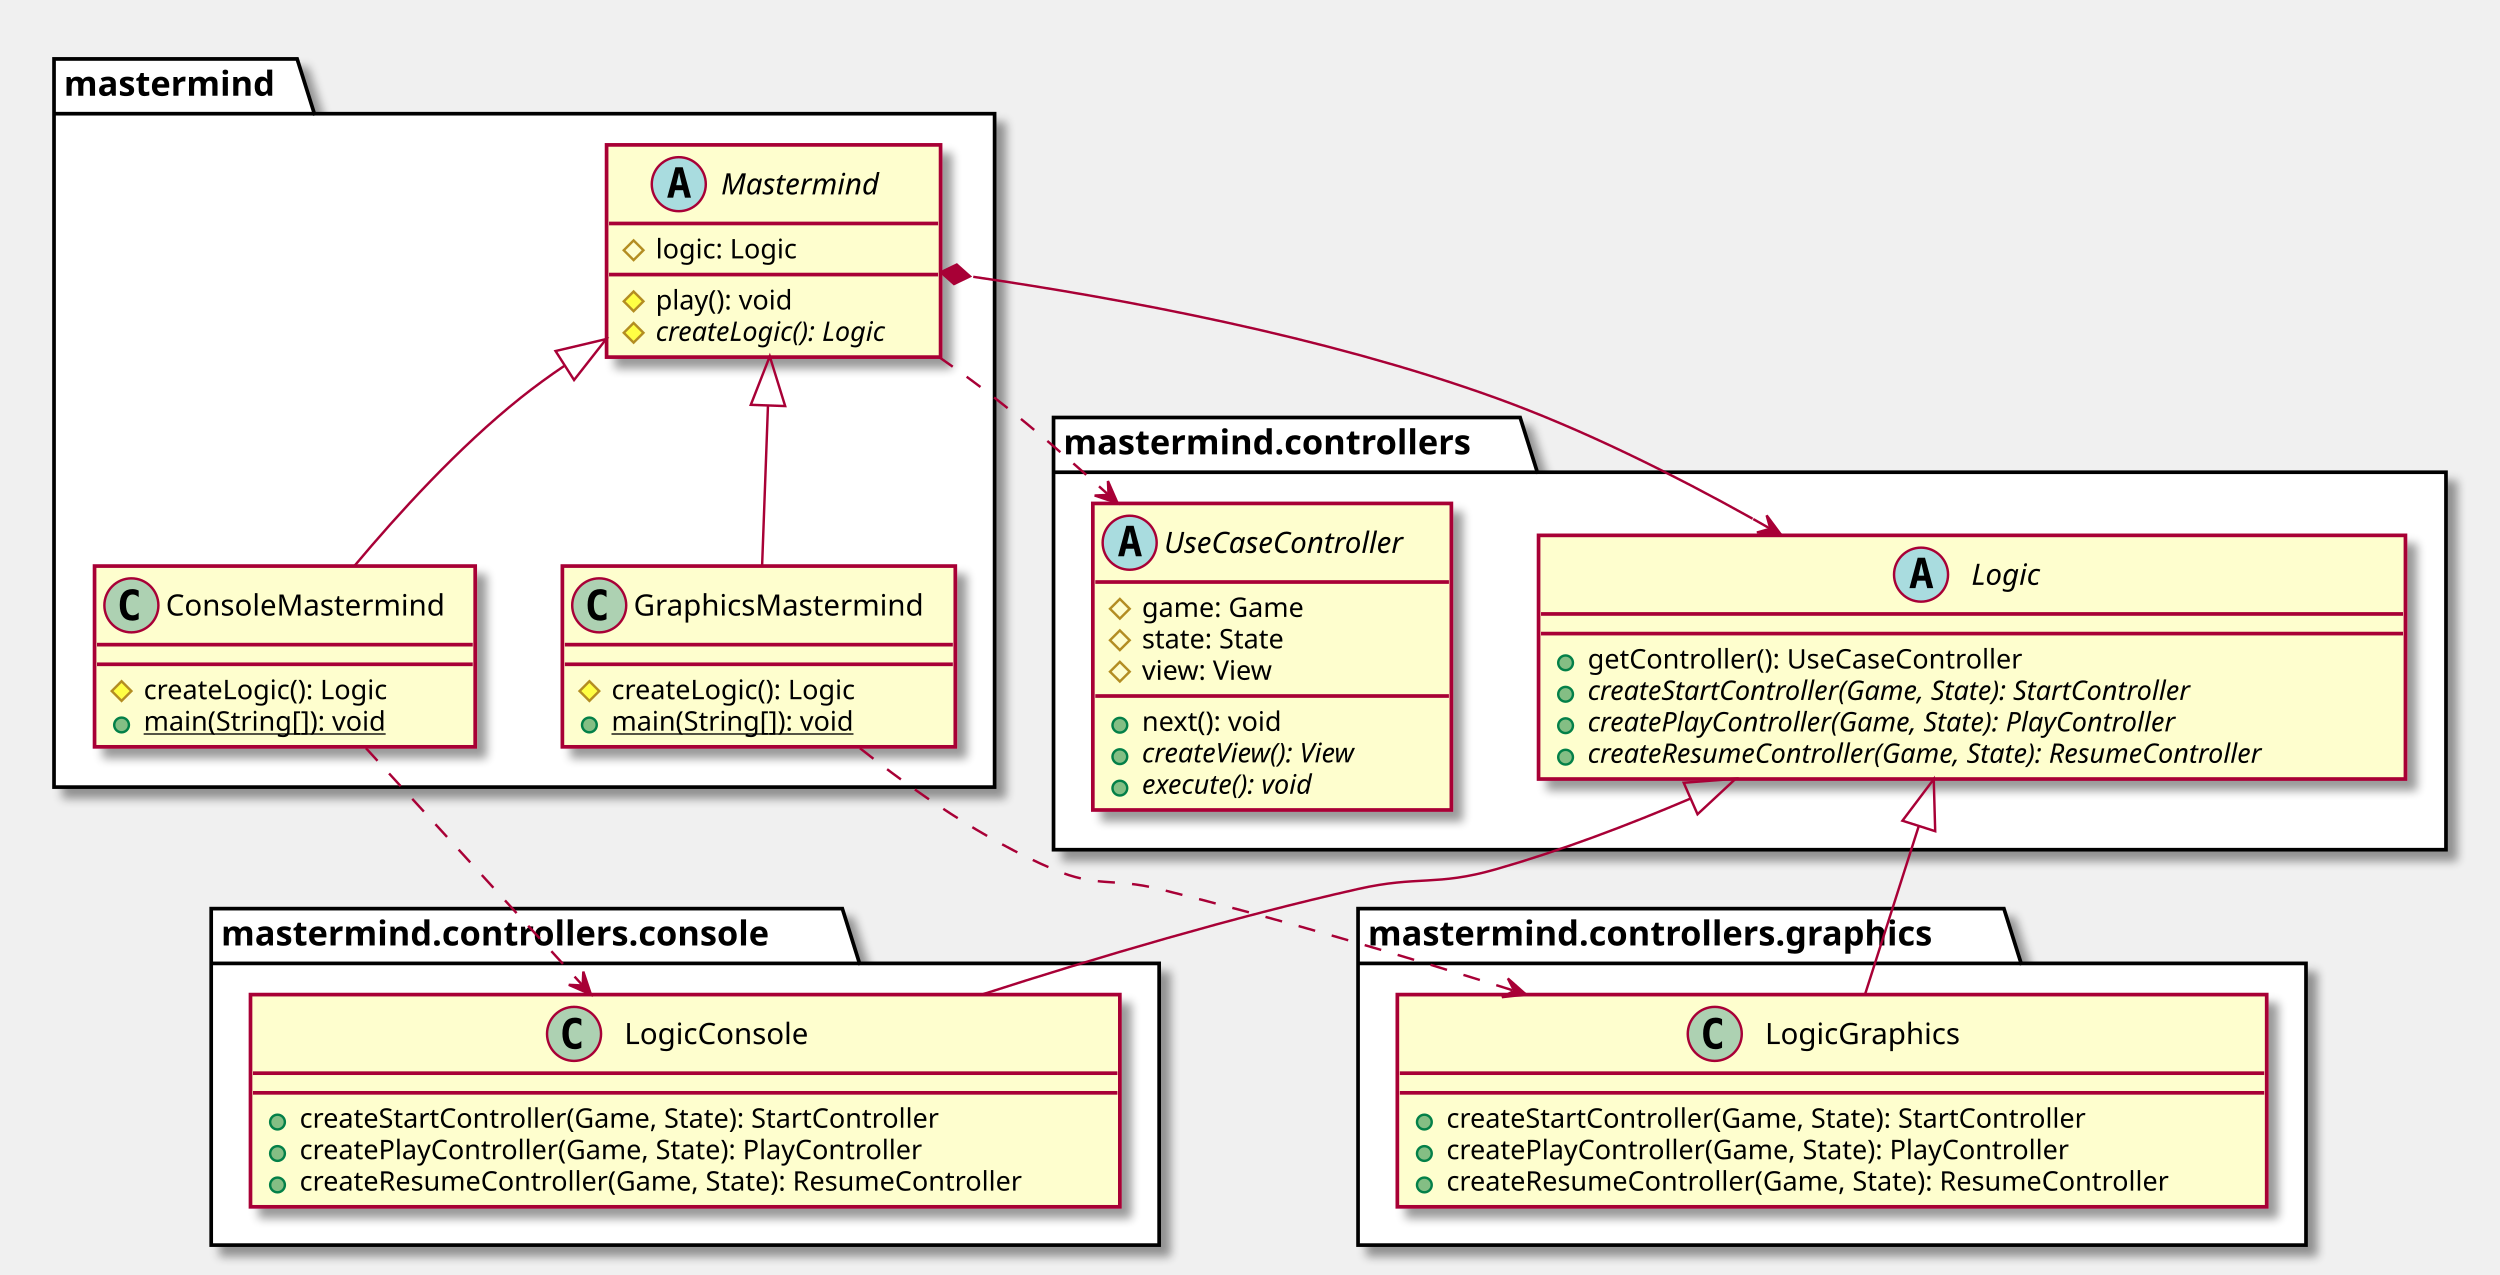
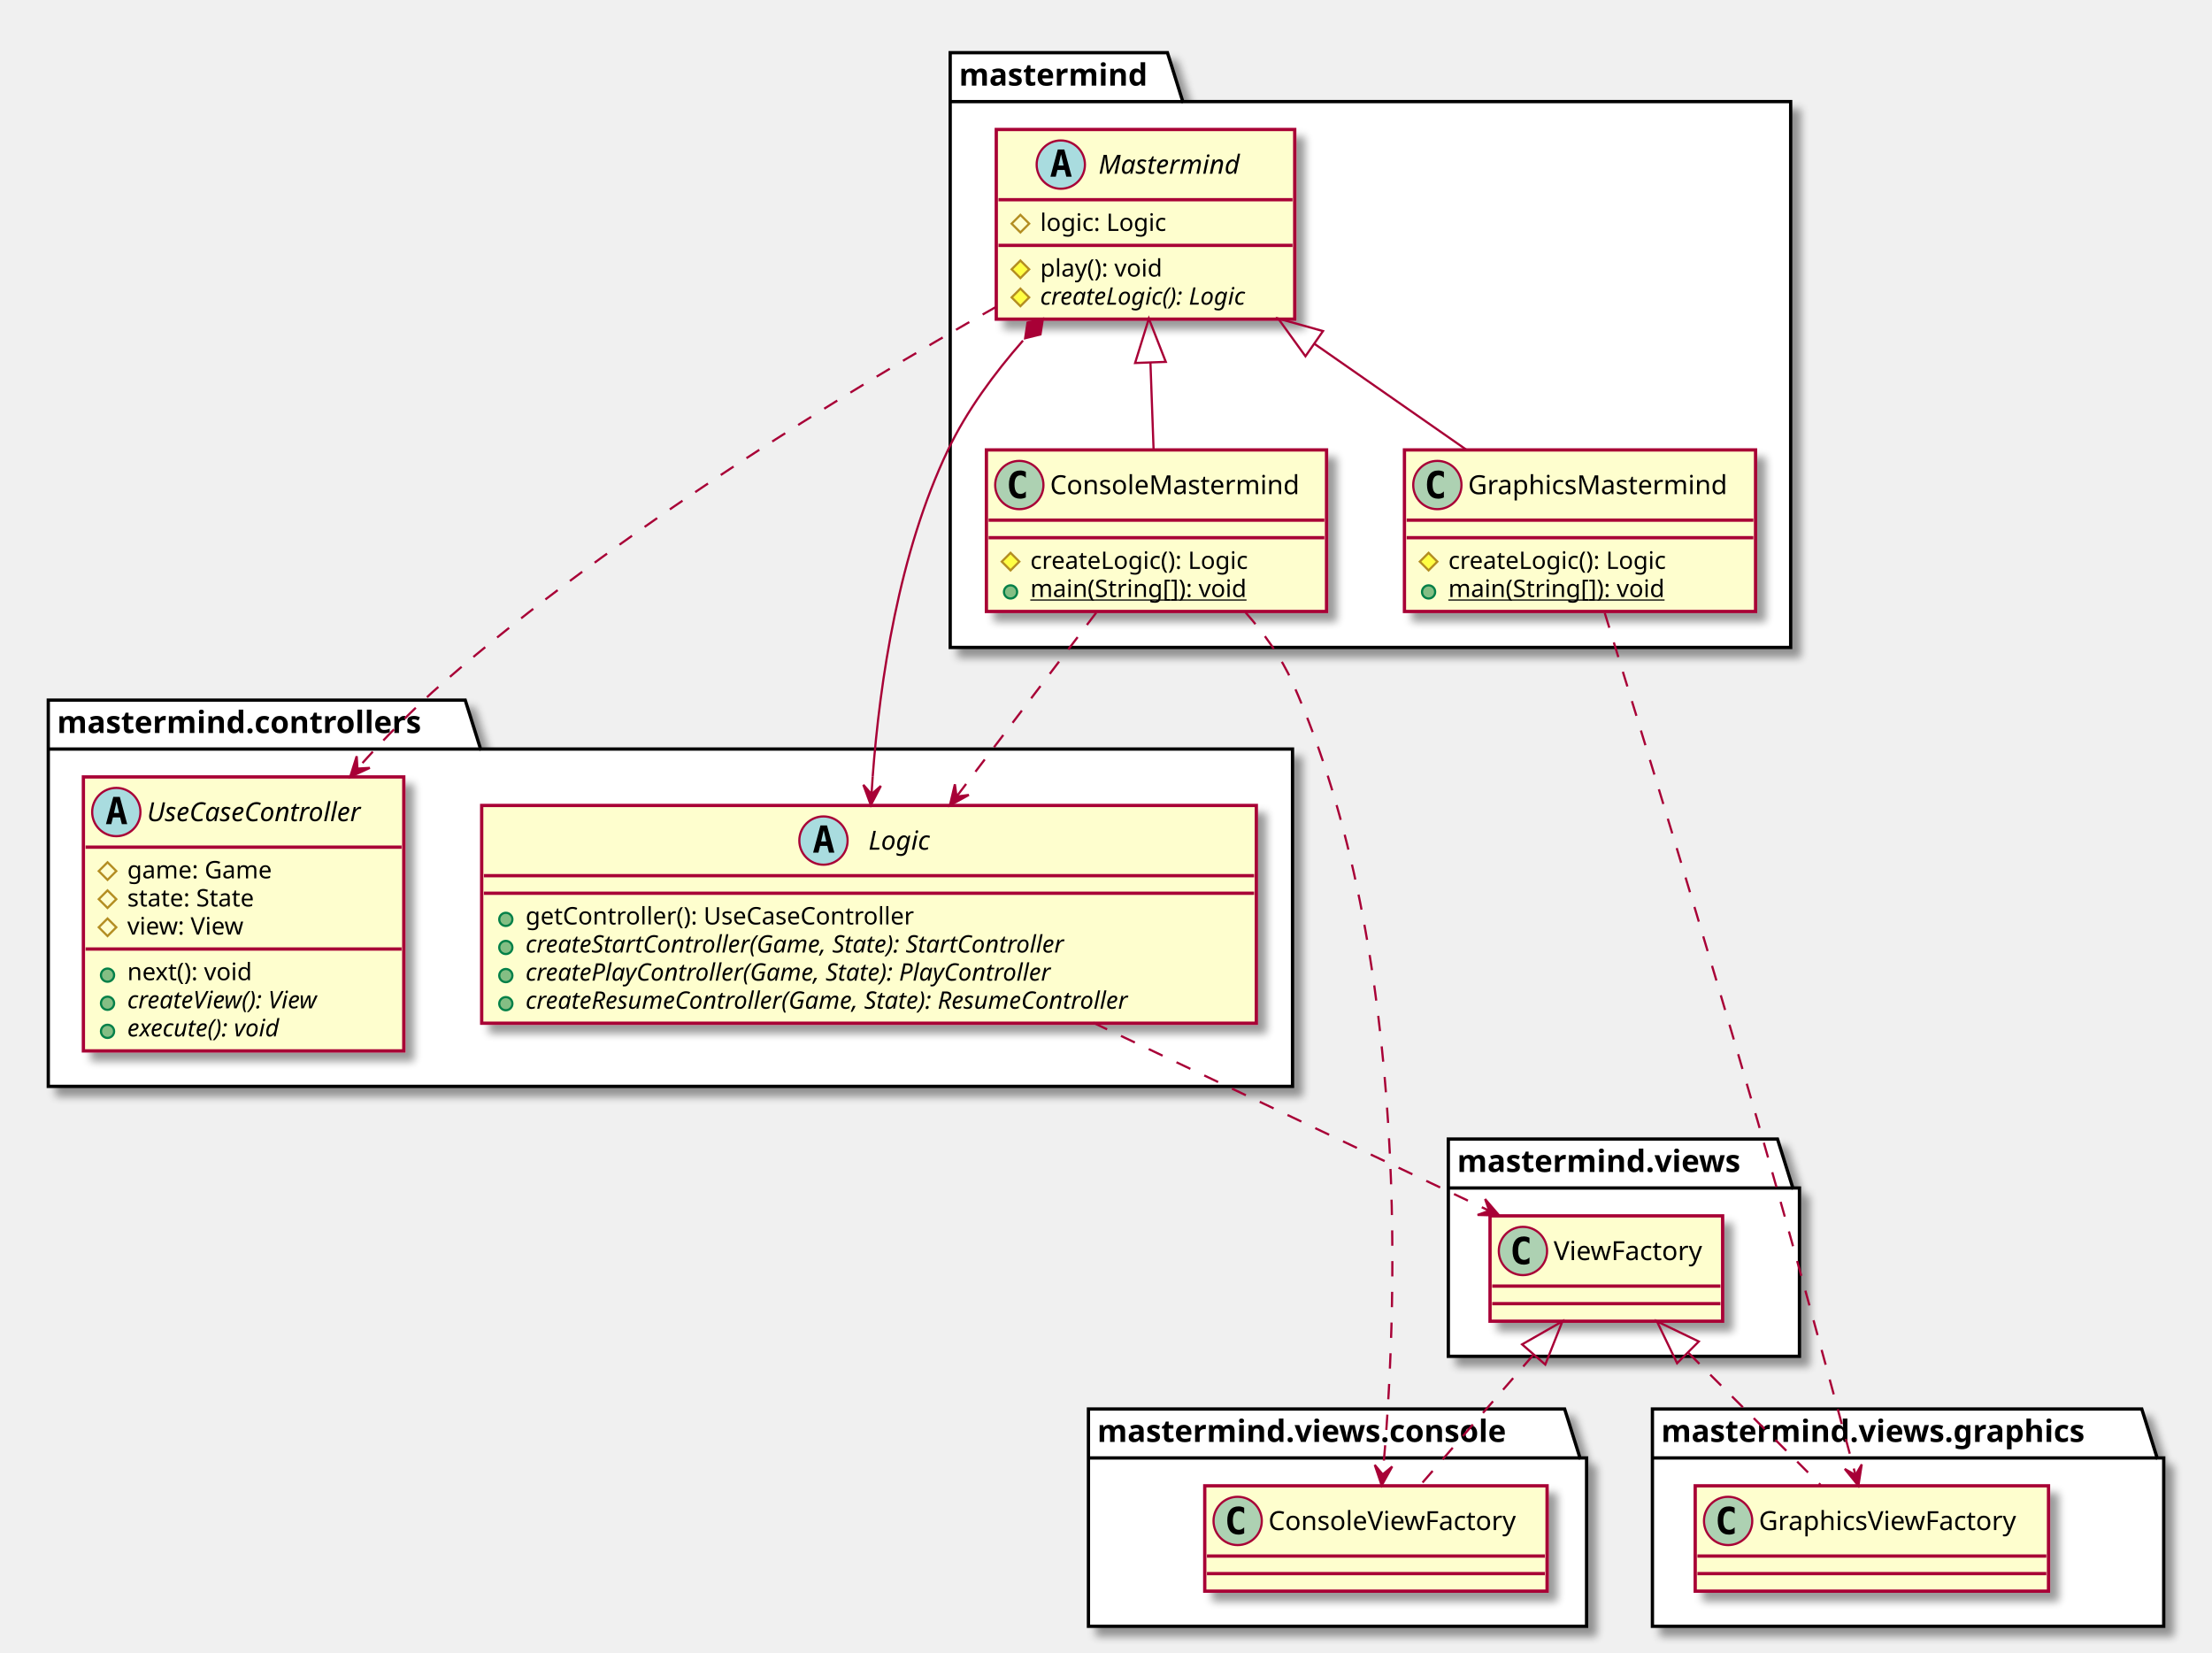
- <svg xmlns="http://www.w3.org/2000/svg" xmlns:xlink="http://www.w3.org/1999/xlink" contentScriptType="application/ecmascript" contentStyleType="text/css" height="519px" preserveAspectRatio="none" style="width:1018px;height:519px;" version="1.1" viewBox="0 0 1018 519" width="1018px" zoomAndPan="magnify">
+ <svg xmlns="http://www.w3.org/2000/svg" xmlns:xlink="http://www.w3.org/1999/xlink" contentScriptType="application/ecmascript" contentStyleType="text/css" height="753px" preserveAspectRatio="none" style="width:1008px;height:753px;" version="1.1" viewBox="0 0 1008 753" width="1008px" zoomAndPan="magnify">
  <defs>
-     <filter height="300%" id="fqgmwqge09c8l" width="300%" x="-1" y="-1">
+     <filter height="300%" id="f8rhvsk8gdvno" width="300%" x="-1" y="-1">
      <feGaussianBlur result="blurOut" stdDeviation="2.0" />
      <feColorMatrix in="blurOut" result="blurOut2" type="matrix" values="0 0 0 0 0 0 0 0 0 0 0 0 0 0 0 0 0 0 .4 0" />
      <feOffset dx="4.0" dy="4.0" in="blurOut2" result="blurOut3" />
      <feBlend in="SourceGraphic" in2="blurOut3" mode="normal" />
    </filter>
  </defs>
  <g>
-     <polygon fill="#FFFFFF" filter="url(#fqgmwqge09c8l)" points="22,24,121,24,128,46.297,405,46.297,405,320.5,22,320.5,22,24" style="stroke: #000000; stroke-width: 1.5;" />
-     <line style="stroke: #000000; stroke-width: 1.5;" x1="22" x2="128" y1="46.297" y2="46.297" />
-     <text fill="#000000" font-family="sans-serif" font-size="14" font-weight="bold" lengthAdjust="spacingAndGlyphs" textLength="93" x="26" y="38.995">mastermind</text>
-     <polygon fill="#FFFFFF" filter="url(#fqgmwqge09c8l)" points="429,170,619,170,626,192.297,996,192.297,996,346,429,346,429,170" style="stroke: #000000; stroke-width: 1.5;" />
-     <line style="stroke: #000000; stroke-width: 1.5;" x1="429" x2="626" y1="192.297" y2="192.297" />
-     <text fill="#000000" font-family="sans-serif" font-size="14" font-weight="bold" lengthAdjust="spacingAndGlyphs" textLength="184" x="433" y="184.995">mastermind.controllers</text>
-     <polygon fill="#FFFFFF" filter="url(#fqgmwqge09c8l)" points="86,370,343,370,350,392.297,472,392.297,472,507,86,507,86,370" style="stroke: #000000; stroke-width: 1.5;" />
-     <line style="stroke: #000000; stroke-width: 1.5;" x1="86" x2="350" y1="392.297" y2="392.297" />
-     <text fill="#000000" font-family="sans-serif" font-size="14" font-weight="bold" lengthAdjust="spacingAndGlyphs" textLength="251" x="90" y="384.995">mastermind.controllers.console</text>
-     <polygon fill="#FFFFFF" filter="url(#fqgmwqge09c8l)" points="553,370,816,370,823,392.297,939,392.297,939,507,553,507,553,370" style="stroke: #000000; stroke-width: 1.5;" />
-     <line style="stroke: #000000; stroke-width: 1.5;" x1="553" x2="823" y1="392.297" y2="392.297" />
-     <text fill="#000000" font-family="sans-serif" font-size="14" font-weight="bold" lengthAdjust="spacingAndGlyphs" textLength="257" x="557" y="384.995">mastermind.controllers.graphics</text>
+     <polygon fill="#FFFFFF" filter="url(#f8rhvsk8gdvno)" points="433,24,532,24,539,46.297,816,46.297,816,295,433,295,433,24" style="stroke: #000000; stroke-width: 1.5;" />
+     <line style="stroke: #000000; stroke-width: 1.5;" x1="433" x2="539" y1="46.297" y2="46.297" />
+     <text fill="#000000" font-family="sans-serif" font-size="14" font-weight="bold" lengthAdjust="spacingAndGlyphs" textLength="93" x="437" y="38.995">mastermind</text>
+     <polygon fill="#FFFFFF" filter="url(#f8rhvsk8gdvno)" points="22,319,212,319,219,341.297,589,341.297,589,495,22,495,22,319" style="stroke: #000000; stroke-width: 1.5;" />
+     <line style="stroke: #000000; stroke-width: 1.5;" x1="22" x2="219" y1="341.297" y2="341.297" />
+     <text fill="#000000" font-family="sans-serif" font-size="14" font-weight="bold" lengthAdjust="spacingAndGlyphs" textLength="184" x="26" y="333.995">mastermind.controllers</text>
+     <polygon fill="#FFFFFF" filter="url(#f8rhvsk8gdvno)" points="496,642,713,642,720,664.297,723,664.297,723,741,496,741,496,642" style="stroke: #000000; stroke-width: 1.5;" />
+     <line style="stroke: #000000; stroke-width: 1.5;" x1="496" x2="720" y1="664.297" y2="664.297" />
+     <text fill="#000000" font-family="sans-serif" font-size="14" font-weight="bold" lengthAdjust="spacingAndGlyphs" textLength="211" x="500" y="656.995">mastermind.views.console</text>
+     <polygon fill="#FFFFFF" filter="url(#f8rhvsk8gdvno)" points="753,642,976,642,983,664.297,986,664.297,986,741,753,741,753,642" style="stroke: #000000; stroke-width: 1.5;" />
+     <line style="stroke: #000000; stroke-width: 1.5;" x1="753" x2="983" y1="664.297" y2="664.297" />
+     <text fill="#000000" font-family="sans-serif" font-size="14" font-weight="bold" lengthAdjust="spacingAndGlyphs" textLength="217" x="757" y="656.995">mastermind.views.graphics</text>
+     <polygon fill="#FFFFFF" filter="url(#f8rhvsk8gdvno)" points="660,519,810,519,817,541.297,820,541.297,820,618,660,618,660,519" style="stroke: #000000; stroke-width: 1.5;" />
+     <line style="stroke: #000000; stroke-width: 1.5;" x1="660" x2="817" y1="541.297" y2="541.297" />
+     <text fill="#000000" font-family="sans-serif" font-size="14" font-weight="bold" lengthAdjust="spacingAndGlyphs" textLength="144" x="664" y="533.995">mastermind.views</text>
    <a href="Mastermind.html" target="_top" xlink:actuate="onRequest" xlink:show="new" xlink:title="Mastermind.html" xlink:type="simple">
-       <rect fill="#FEFECE" filter="url(#fqgmwqge09c8l)" height="86.414" id="mastermind.Mastermind" style="stroke: #A80036; stroke-width: 1.5;" width="136" x="247" y="59" />
-       <ellipse cx="276.4" cy="75" fill="#A9DCDF" rx="11" ry="11" style="stroke: #A80036; stroke-width: 1.0;" />
-       <path d="M276.509,70.344 L275.353,75.422 L277.681,75.422 L276.509,70.344 Z M275.025,68.109 L278.009,68.109 L281.369,80.5 L278.916,80.5 L278.15,77.438 L274.869,77.438 L274.119,80.5 L271.681,80.5 L275.025,68.109 Z " />
-       <text fill="#000000" font-family="sans-serif" font-size="12" font-style="italic" lengthAdjust="spacingAndGlyphs" textLength="72" x="293.6" y="79.154">Mastermind</text>
-       <line style="stroke: #A80036; stroke-width: 1.5;" x1="248" x2="382" y1="91" y2="91" />
-       <polygon fill="none" points="258,97.902,262,101.902,258,105.902,254,101.902" style="stroke: #B38D22; stroke-width: 1.0;" />
-       <text fill="#000000" font-family="sans-serif" font-size="11" lengthAdjust="spacingAndGlyphs" textLength="63" x="267" y="105.21">logic: Logic</text>
-       <line style="stroke: #A80036; stroke-width: 1.5;" x1="248" x2="382" y1="111.805" y2="111.805" />
-       <polygon fill="#FFFF44" points="258,118.707,262,122.707,258,126.707,254,122.707" style="stroke: #B38D22; stroke-width: 1.0;" />
-       <text fill="#000000" font-family="sans-serif" font-size="11" lengthAdjust="spacingAndGlyphs" textLength="62" x="267" y="126.015">play(): void</text>
-       <polygon fill="#FFFF44" points="258,131.512,262,135.512,258,139.512,254,135.512" style="stroke: #B38D22; stroke-width: 1.0;" />
-       <text fill="#000000" font-family="sans-serif" font-size="11" font-style="italic" lengthAdjust="spacingAndGlyphs" textLength="110" x="267" y="138.82">createLogic(): Logic</text>
+       <rect fill="#FEFECE" filter="url(#f8rhvsk8gdvno)" height="86.414" id="mastermind.Mastermind" style="stroke: #A80036; stroke-width: 1.5;" width="136" x="454" y="59" />
+       <ellipse cx="483.4" cy="75" fill="#A9DCDF" rx="11" ry="11" style="stroke: #A80036; stroke-width: 1.0;" />
+       <path d="M483.509,70.344 L482.353,75.422 L484.681,75.422 L483.509,70.344 Z M482.025,68.109 L485.009,68.109 L488.369,80.5 L485.916,80.5 L485.15,77.438 L481.869,77.438 L481.119,80.5 L478.681,80.5 L482.025,68.109 Z " />
+       <text fill="#000000" font-family="sans-serif" font-size="12" font-style="italic" lengthAdjust="spacingAndGlyphs" textLength="72" x="500.6" y="79.154">Mastermind</text>
+       <line style="stroke: #A80036; stroke-width: 1.5;" x1="455" x2="589" y1="91" y2="91" />
+       <polygon fill="none" points="465,97.902,469,101.902,465,105.902,461,101.902" style="stroke: #B38D22; stroke-width: 1.0;" />
+       <text fill="#000000" font-family="sans-serif" font-size="11" lengthAdjust="spacingAndGlyphs" textLength="63" x="474" y="105.21">logic: Logic</text>
+       <line style="stroke: #A80036; stroke-width: 1.5;" x1="455" x2="589" y1="111.805" y2="111.805" />
+       <polygon fill="#FFFF44" points="465,118.707,469,122.707,465,126.707,461,122.707" style="stroke: #B38D22; stroke-width: 1.0;" />
+       <text fill="#000000" font-family="sans-serif" font-size="11" lengthAdjust="spacingAndGlyphs" textLength="62" x="474" y="126.015">play(): void</text>
+       <polygon fill="#FFFF44" points="465,131.512,469,135.512,465,139.512,461,135.512" style="stroke: #B38D22; stroke-width: 1.0;" />
+       <text fill="#000000" font-family="sans-serif" font-size="11" font-style="italic" lengthAdjust="spacingAndGlyphs" textLength="110" x="474" y="138.82">createLogic(): Logic</text>
    </a>
    <a href="ConsoleMastermind.html" target="_top" xlink:actuate="onRequest" xlink:show="new" xlink:title="ConsoleMastermind.html" xlink:type="simple">
-       <rect fill="#FEFECE" filter="url(#fqgmwqge09c8l)" height="73.609" id="mastermind.ConsoleMastermind" style="stroke: #A80036; stroke-width: 1.5;" width="155" x="38.5" y="230.5" />
-       <ellipse cx="53.5" cy="246.5" fill="#ADD1B2" rx="11" ry="11" style="stroke: #A80036; stroke-width: 1.0;" />
-       <path d="M56.469,252.141 Q55.891,252.438 55.25,252.578 Q54.609,252.734 53.906,252.734 Q51.406,252.734 50.078,251.094 Q48.766,249.438 48.766,246.312 Q48.766,243.188 50.078,241.531 Q51.406,239.875 53.906,239.875 Q54.609,239.875 55.25,240.031 Q55.906,240.188 56.469,240.484 L56.469,243.203 Q55.844,242.625 55.25,242.359 Q54.656,242.078 54.031,242.078 Q52.688,242.078 52,243.156 Q51.312,244.219 51.312,246.312 Q51.312,248.406 52,249.484 Q52.688,250.547 54.031,250.547 Q54.656,250.547 55.25,250.281 Q55.844,250 56.469,249.422 L56.469,252.141 Z " />
-       <text fill="#000000" font-family="sans-serif" font-size="12" lengthAdjust="spacingAndGlyphs" textLength="123" x="67.5" y="250.654">ConsoleMastermind</text>
-       <line style="stroke: #A80036; stroke-width: 1.5;" x1="39.5" x2="192.5" y1="262.5" y2="262.5" />
-       <line style="stroke: #A80036; stroke-width: 1.5;" x1="39.5" x2="192.5" y1="270.5" y2="270.5" />
-       <polygon fill="#FFFF44" points="49.5,277.402,53.5,281.402,49.5,285.402,45.5,281.402" style="stroke: #B38D22; stroke-width: 1.0;" />
-       <text fill="#000000" font-family="sans-serif" font-size="11" lengthAdjust="spacingAndGlyphs" textLength="110" x="58.5" y="284.71">createLogic(): Logic</text>
-       <ellipse cx="49.5" cy="295.207" fill="#84BE84" rx="3" ry="3" style="stroke: #038048; stroke-width: 1.0;" />
-       <text fill="#000000" font-family="sans-serif" font-size="11" lengthAdjust="spacingAndGlyphs" text-decoration="underline" textLength="109" x="58.5" y="297.515">main(String[]): void</text>
+       <rect fill="#FEFECE" filter="url(#f8rhvsk8gdvno)" height="73.609" id="mastermind.ConsoleMastermind" style="stroke: #A80036; stroke-width: 1.5;" width="155" x="449.5" y="205" />
+       <ellipse cx="464.5" cy="221" fill="#ADD1B2" rx="11" ry="11" style="stroke: #A80036; stroke-width: 1.0;" />
+       <path d="M467.469,226.641 Q466.891,226.938 466.25,227.078 Q465.609,227.234 464.906,227.234 Q462.406,227.234 461.078,225.594 Q459.766,223.938 459.766,220.812 Q459.766,217.688 461.078,216.031 Q462.406,214.375 464.906,214.375 Q465.609,214.375 466.25,214.531 Q466.906,214.688 467.469,214.984 L467.469,217.703 Q466.844,217.125 466.25,216.859 Q465.656,216.578 465.031,216.578 Q463.688,216.578 463,217.656 Q462.312,218.719 462.312,220.812 Q462.312,222.906 463,223.984 Q463.688,225.047 465.031,225.047 Q465.656,225.047 466.25,224.781 Q466.844,224.5 467.469,223.922 L467.469,226.641 Z " />
+       <text fill="#000000" font-family="sans-serif" font-size="12" lengthAdjust="spacingAndGlyphs" textLength="123" x="478.5" y="225.154">ConsoleMastermind</text>
+       <line style="stroke: #A80036; stroke-width: 1.5;" x1="450.5" x2="603.5" y1="237" y2="237" />
+       <line style="stroke: #A80036; stroke-width: 1.5;" x1="450.5" x2="603.5" y1="245" y2="245" />
+       <polygon fill="#FFFF44" points="460.5,251.902,464.5,255.902,460.5,259.902,456.5,255.902" style="stroke: #B38D22; stroke-width: 1.0;" />
+       <text fill="#000000" font-family="sans-serif" font-size="11" lengthAdjust="spacingAndGlyphs" textLength="110" x="469.5" y="259.21">createLogic(): Logic</text>
+       <ellipse cx="460.5" cy="269.707" fill="#84BE84" rx="3" ry="3" style="stroke: #038048; stroke-width: 1.0;" />
+       <text fill="#000000" font-family="sans-serif" font-size="11" lengthAdjust="spacingAndGlyphs" text-decoration="underline" textLength="109" x="469.5" y="272.015">main(String[]): void</text>
    </a>
    <a href="GraphicsMastermind.html" target="_top" xlink:actuate="onRequest" xlink:show="new" xlink:title="GraphicsMastermind.html" xlink:type="simple">
-       <rect fill="#FEFECE" filter="url(#fqgmwqge09c8l)" height="73.609" id="mastermind.GraphicsMastermind" style="stroke: #A80036; stroke-width: 1.5;" width="160" x="229" y="230.5" />
-       <ellipse cx="244" cy="246.5" fill="#ADD1B2" rx="11" ry="11" style="stroke: #A80036; stroke-width: 1.0;" />
-       <path d="M246.969,252.141 Q246.391,252.438 245.75,252.578 Q245.109,252.734 244.406,252.734 Q241.906,252.734 240.578,251.094 Q239.266,249.438 239.266,246.312 Q239.266,243.188 240.578,241.531 Q241.906,239.875 244.406,239.875 Q245.109,239.875 245.75,240.031 Q246.406,240.188 246.969,240.484 L246.969,243.203 Q246.344,242.625 245.75,242.359 Q245.156,242.078 244.531,242.078 Q243.188,242.078 242.5,243.156 Q241.812,244.219 241.812,246.312 Q241.812,248.406 242.5,249.484 Q243.188,250.547 244.531,250.547 Q245.156,250.547 245.75,250.281 Q246.344,250 246.969,249.422 L246.969,252.141 Z " />
-       <text fill="#000000" font-family="sans-serif" font-size="12" lengthAdjust="spacingAndGlyphs" textLength="128" x="258" y="250.654">GraphicsMastermind</text>
-       <line style="stroke: #A80036; stroke-width: 1.5;" x1="230" x2="388" y1="262.5" y2="262.5" />
-       <line style="stroke: #A80036; stroke-width: 1.5;" x1="230" x2="388" y1="270.5" y2="270.5" />
-       <polygon fill="#FFFF44" points="240,277.402,244,281.402,240,285.402,236,281.402" style="stroke: #B38D22; stroke-width: 1.0;" />
-       <text fill="#000000" font-family="sans-serif" font-size="11" lengthAdjust="spacingAndGlyphs" textLength="110" x="249" y="284.71">createLogic(): Logic</text>
-       <ellipse cx="240" cy="295.207" fill="#84BE84" rx="3" ry="3" style="stroke: #038048; stroke-width: 1.0;" />
-       <text fill="#000000" font-family="sans-serif" font-size="11" lengthAdjust="spacingAndGlyphs" text-decoration="underline" textLength="109" x="249" y="297.515">main(String[]): void</text>
+       <rect fill="#FEFECE" filter="url(#f8rhvsk8gdvno)" height="73.609" id="mastermind.GraphicsMastermind" style="stroke: #A80036; stroke-width: 1.5;" width="160" x="640" y="205" />
+       <ellipse cx="655" cy="221" fill="#ADD1B2" rx="11" ry="11" style="stroke: #A80036; stroke-width: 1.0;" />
+       <path d="M657.969,226.641 Q657.391,226.938 656.75,227.078 Q656.109,227.234 655.406,227.234 Q652.906,227.234 651.578,225.594 Q650.266,223.938 650.266,220.812 Q650.266,217.688 651.578,216.031 Q652.906,214.375 655.406,214.375 Q656.109,214.375 656.75,214.531 Q657.406,214.688 657.969,214.984 L657.969,217.703 Q657.344,217.125 656.75,216.859 Q656.156,216.578 655.531,216.578 Q654.188,216.578 653.5,217.656 Q652.812,218.719 652.812,220.812 Q652.812,222.906 653.5,223.984 Q654.188,225.047 655.531,225.047 Q656.156,225.047 656.75,224.781 Q657.344,224.5 657.969,223.922 L657.969,226.641 Z " />
+       <text fill="#000000" font-family="sans-serif" font-size="12" lengthAdjust="spacingAndGlyphs" textLength="128" x="669" y="225.154">GraphicsMastermind</text>
+       <line style="stroke: #A80036; stroke-width: 1.5;" x1="641" x2="799" y1="237" y2="237" />
+       <line style="stroke: #A80036; stroke-width: 1.5;" x1="641" x2="799" y1="245" y2="245" />
+       <polygon fill="#FFFF44" points="651,251.902,655,255.902,651,259.902,647,255.902" style="stroke: #B38D22; stroke-width: 1.0;" />
+       <text fill="#000000" font-family="sans-serif" font-size="11" lengthAdjust="spacingAndGlyphs" textLength="110" x="660" y="259.21">createLogic(): Logic</text>
+       <ellipse cx="651" cy="269.707" fill="#84BE84" rx="3" ry="3" style="stroke: #038048; stroke-width: 1.0;" />
+       <text fill="#000000" font-family="sans-serif" font-size="11" lengthAdjust="spacingAndGlyphs" text-decoration="underline" textLength="109" x="660" y="272.015">main(String[]): void</text>
    </a>
    <a href="Logic.html" target="_top" xlink:actuate="onRequest" xlink:show="new" xlink:title="Logic.html" xlink:type="simple">
-       <rect fill="#FEFECE" filter="url(#fqgmwqge09c8l)" height="99.219" id="mastermind.controllers.Logic" style="stroke: #A80036; stroke-width: 1.5;" width="353" x="626.5" y="218" />
-       <ellipse cx="782.25" cy="234" fill="#A9DCDF" rx="11" ry="11" style="stroke: #A80036; stroke-width: 1.0;" />
-       <path d="M782.359,229.344 L781.203,234.422 L783.531,234.422 L782.359,229.344 Z M780.875,227.109 L783.859,227.109 L787.219,239.5 L784.766,239.5 L784,236.438 L780.719,236.438 L779.969,239.5 L777.531,239.5 L780.875,227.109 Z " />
-       <text fill="#000000" font-family="sans-serif" font-size="12" font-style="italic" lengthAdjust="spacingAndGlyphs" textLength="33" x="802.75" y="238.154">Logic</text>
-       <line style="stroke: #A80036; stroke-width: 1.5;" x1="627.5" x2="978.5" y1="250" y2="250" />
-       <line style="stroke: #A80036; stroke-width: 1.5;" x1="627.5" x2="978.5" y1="258" y2="258" />
-       <ellipse cx="637.5" cy="269.902" fill="#84BE84" rx="3" ry="3" style="stroke: #038048; stroke-width: 1.0;" />
-       <text fill="#000000" font-family="sans-serif" font-size="11" lengthAdjust="spacingAndGlyphs" textLength="197" x="646.5" y="272.21">getController(): UseCaseController</text>
-       <ellipse cx="637.5" cy="282.707" fill="#84BE84" rx="3" ry="3" style="stroke: #038048; stroke-width: 1.0;" />
-       <text fill="#000000" font-family="sans-serif" font-size="11" font-style="italic" lengthAdjust="spacingAndGlyphs" textLength="289" x="646.5" y="285.015">createStartController(Game, State): StartController</text>
-       <ellipse cx="637.5" cy="295.512" fill="#84BE84" rx="3" ry="3" style="stroke: #038048; stroke-width: 1.0;" />
-       <text fill="#000000" font-family="sans-serif" font-size="11" font-style="italic" lengthAdjust="spacingAndGlyphs" textLength="283" x="646.5" y="297.82">createPlayController(Game, State): PlayController</text>
-       <ellipse cx="637.5" cy="308.316" fill="#84BE84" rx="3" ry="3" style="stroke: #038048; stroke-width: 1.0;" />
-       <text fill="#000000" font-family="sans-serif" font-size="11" font-style="italic" lengthAdjust="spacingAndGlyphs" textLength="327" x="646.5" y="310.625">createResumeController(Game, State): ResumeController</text>
+       <rect fill="#FEFECE" filter="url(#f8rhvsk8gdvno)" height="99.219" id="mastermind.controllers.Logic" style="stroke: #A80036; stroke-width: 1.5;" width="353" x="219.5" y="367" />
+       <ellipse cx="375.25" cy="383" fill="#A9DCDF" rx="11" ry="11" style="stroke: #A80036; stroke-width: 1.0;" />
+       <path d="M375.359,378.344 L374.203,383.422 L376.531,383.422 L375.359,378.344 Z M373.875,376.109 L376.859,376.109 L380.219,388.5 L377.766,388.5 L377,385.438 L373.719,385.438 L372.969,388.5 L370.531,388.5 L373.875,376.109 Z " />
+       <text fill="#000000" font-family="sans-serif" font-size="12" font-style="italic" lengthAdjust="spacingAndGlyphs" textLength="33" x="395.75" y="387.154">Logic</text>
+       <line style="stroke: #A80036; stroke-width: 1.5;" x1="220.5" x2="571.5" y1="399" y2="399" />
+       <line style="stroke: #A80036; stroke-width: 1.5;" x1="220.5" x2="571.5" y1="407" y2="407" />
+       <ellipse cx="230.5" cy="418.902" fill="#84BE84" rx="3" ry="3" style="stroke: #038048; stroke-width: 1.0;" />
+       <text fill="#000000" font-family="sans-serif" font-size="11" lengthAdjust="spacingAndGlyphs" textLength="197" x="239.5" y="421.21">getController(): UseCaseController</text>
+       <ellipse cx="230.5" cy="431.707" fill="#84BE84" rx="3" ry="3" style="stroke: #038048; stroke-width: 1.0;" />
+       <text fill="#000000" font-family="sans-serif" font-size="11" font-style="italic" lengthAdjust="spacingAndGlyphs" textLength="289" x="239.5" y="434.015">createStartController(Game, State): StartController</text>
+       <ellipse cx="230.5" cy="444.512" fill="#84BE84" rx="3" ry="3" style="stroke: #038048; stroke-width: 1.0;" />
+       <text fill="#000000" font-family="sans-serif" font-size="11" font-style="italic" lengthAdjust="spacingAndGlyphs" textLength="283" x="239.5" y="446.82">createPlayController(Game, State): PlayController</text>
+       <ellipse cx="230.5" cy="457.316" fill="#84BE84" rx="3" ry="3" style="stroke: #038048; stroke-width: 1.0;" />
+       <text fill="#000000" font-family="sans-serif" font-size="11" font-style="italic" lengthAdjust="spacingAndGlyphs" textLength="327" x="239.5" y="459.625">createResumeController(Game, State): ResumeController</text>
    </a>
    <a href="UseCaseController.html" target="_top" xlink:actuate="onRequest" xlink:show="new" xlink:title="UseCaseController.html" xlink:type="simple">
-       <rect fill="#FEFECE" filter="url(#fqgmwqge09c8l)" height="124.828" id="mastermind.controllers.UseCaseController" style="stroke: #A80036; stroke-width: 1.5;" width="146" x="445" y="205" />
-       <ellipse cx="460" cy="221" fill="#A9DCDF" rx="11" ry="11" style="stroke: #A80036; stroke-width: 1.0;" />
-       <path d="M460.109,216.344 L458.953,221.422 L461.281,221.422 L460.109,216.344 Z M458.625,214.109 L461.609,214.109 L464.969,226.5 L462.516,226.5 L461.75,223.438 L458.469,223.438 L457.719,226.5 L455.281,226.5 L458.625,214.109 Z " />
-       <text fill="#000000" font-family="sans-serif" font-size="12" font-style="italic" lengthAdjust="spacingAndGlyphs" textLength="114" x="474" y="225.154">UseCaseController</text>
-       <line style="stroke: #A80036; stroke-width: 1.5;" x1="446" x2="590" y1="237" y2="237" />
-       <polygon fill="none" points="456,243.902,460,247.902,456,251.902,452,247.902" style="stroke: #B38D22; stroke-width: 1.0;" />
-       <text fill="#000000" font-family="sans-serif" font-size="11" lengthAdjust="spacingAndGlyphs" textLength="74" x="465" y="251.21">game: Game</text>
-       <polygon fill="none" points="456,256.707,460,260.707,456,264.707,452,260.707" style="stroke: #B38D22; stroke-width: 1.0;" />
-       <text fill="#000000" font-family="sans-serif" font-size="11" lengthAdjust="spacingAndGlyphs" textLength="67" x="465" y="264.015">state: State</text>
-       <polygon fill="none" points="456,269.512,460,273.512,456,277.512,452,273.512" style="stroke: #B38D22; stroke-width: 1.0;" />
-       <text fill="#000000" font-family="sans-serif" font-size="11" lengthAdjust="spacingAndGlyphs" textLength="59" x="465" y="276.82">view: View</text>
-       <line style="stroke: #A80036; stroke-width: 1.5;" x1="446" x2="590" y1="283.414" y2="283.414" />
-       <ellipse cx="456" cy="295.316" fill="#84BE84" rx="3" ry="3" style="stroke: #038048; stroke-width: 1.0;" />
-       <text fill="#000000" font-family="sans-serif" font-size="11" lengthAdjust="spacingAndGlyphs" textLength="63" x="465" y="297.625">next(): void</text>
-       <ellipse cx="456" cy="308.121" fill="#84BE84" rx="3" ry="3" style="stroke: #038048; stroke-width: 1.0;" />
-       <text fill="#000000" font-family="sans-serif" font-size="11" font-style="italic" lengthAdjust="spacingAndGlyphs" textLength="106" x="465" y="310.429">createView(): View</text>
-       <ellipse cx="456" cy="320.926" fill="#84BE84" rx="3" ry="3" style="stroke: #038048; stroke-width: 1.0;" />
-       <text fill="#000000" font-family="sans-serif" font-size="11" font-style="italic" lengthAdjust="spacingAndGlyphs" textLength="85" x="465" y="323.234">execute(): void</text>
+       <rect fill="#FEFECE" filter="url(#f8rhvsk8gdvno)" height="124.828" id="mastermind.controllers.UseCaseController" style="stroke: #A80036; stroke-width: 1.5;" width="146" x="38" y="354" />
+       <ellipse cx="53" cy="370" fill="#A9DCDF" rx="11" ry="11" style="stroke: #A80036; stroke-width: 1.0;" />
+       <path d="M53.109,365.344 L51.953,370.422 L54.281,370.422 L53.109,365.344 Z M51.625,363.109 L54.609,363.109 L57.969,375.5 L55.516,375.5 L54.75,372.438 L51.469,372.438 L50.719,375.5 L48.281,375.5 L51.625,363.109 Z " />
+       <text fill="#000000" font-family="sans-serif" font-size="12" font-style="italic" lengthAdjust="spacingAndGlyphs" textLength="114" x="67" y="374.154">UseCaseController</text>
+       <line style="stroke: #A80036; stroke-width: 1.5;" x1="39" x2="183" y1="386" y2="386" />
+       <polygon fill="none" points="49,392.902,53,396.902,49,400.902,45,396.902" style="stroke: #B38D22; stroke-width: 1.0;" />
+       <text fill="#000000" font-family="sans-serif" font-size="11" lengthAdjust="spacingAndGlyphs" textLength="74" x="58" y="400.21">game: Game</text>
+       <polygon fill="none" points="49,405.707,53,409.707,49,413.707,45,409.707" style="stroke: #B38D22; stroke-width: 1.0;" />
+       <text fill="#000000" font-family="sans-serif" font-size="11" lengthAdjust="spacingAndGlyphs" textLength="67" x="58" y="413.015">state: State</text>
+       <polygon fill="none" points="49,418.512,53,422.512,49,426.512,45,422.512" style="stroke: #B38D22; stroke-width: 1.0;" />
+       <text fill="#000000" font-family="sans-serif" font-size="11" lengthAdjust="spacingAndGlyphs" textLength="59" x="58" y="425.82">view: View</text>
+       <line style="stroke: #A80036; stroke-width: 1.5;" x1="39" x2="183" y1="432.414" y2="432.414" />
+       <ellipse cx="49" cy="444.316" fill="#84BE84" rx="3" ry="3" style="stroke: #038048; stroke-width: 1.0;" />
+       <text fill="#000000" font-family="sans-serif" font-size="11" lengthAdjust="spacingAndGlyphs" textLength="63" x="58" y="446.625">next(): void</text>
+       <ellipse cx="49" cy="457.121" fill="#84BE84" rx="3" ry="3" style="stroke: #038048; stroke-width: 1.0;" />
+       <text fill="#000000" font-family="sans-serif" font-size="11" font-style="italic" lengthAdjust="spacingAndGlyphs" textLength="106" x="58" y="459.429">createView(): View</text>
+       <ellipse cx="49" cy="469.926" fill="#84BE84" rx="3" ry="3" style="stroke: #038048; stroke-width: 1.0;" />
+       <text fill="#000000" font-family="sans-serif" font-size="11" font-style="italic" lengthAdjust="spacingAndGlyphs" textLength="85" x="58" y="472.234">execute(): void</text>
    </a>
-     <a href="LogicConsole.html" target="_top" xlink:actuate="onRequest" xlink:show="new" xlink:title="LogicConsole.html" xlink:type="simple">
-       <rect fill="#FEFECE" filter="url(#fqgmwqge09c8l)" height="86.414" id="mastermind.controllers.console.LogicConsole" style="stroke: #A80036; stroke-width: 1.5;" width="354" x="102" y="405" />
-       <ellipse cx="233.75" cy="421" fill="#ADD1B2" rx="11" ry="11" style="stroke: #A80036; stroke-width: 1.0;" />
-       <path d="M236.719,426.641 Q236.141,426.938 235.5,427.078 Q234.859,427.234 234.156,427.234 Q231.656,427.234 230.328,425.594 Q229.016,423.938 229.016,420.812 Q229.016,417.688 230.328,416.031 Q231.656,414.375 234.156,414.375 Q234.859,414.375 235.5,414.531 Q236.156,414.688 236.719,414.984 L236.719,417.703 Q236.094,417.125 235.5,416.859 Q234.906,416.578 234.281,416.578 Q232.938,416.578 232.25,417.656 Q231.562,418.719 231.562,420.812 Q231.562,422.906 232.25,423.984 Q232.938,425.047 234.281,425.047 Q234.906,425.047 235.5,424.781 Q236.094,424.5 236.719,423.922 L236.719,426.641 Z " />
-       <text fill="#000000" font-family="sans-serif" font-size="12" lengthAdjust="spacingAndGlyphs" textLength="82" x="254.25" y="425.154">LogicConsole</text>
-       <line style="stroke: #A80036; stroke-width: 1.5;" x1="103" x2="455" y1="437" y2="437" />
-       <line style="stroke: #A80036; stroke-width: 1.5;" x1="103" x2="455" y1="445" y2="445" />
-       <ellipse cx="113" cy="456.902" fill="#84BE84" rx="3" ry="3" style="stroke: #038048; stroke-width: 1.0;" />
-       <text fill="#000000" font-family="sans-serif" font-size="11" lengthAdjust="spacingAndGlyphs" textLength="292" x="122" y="459.21">createStartController(Game, State): StartController</text>
-       <ellipse cx="113" cy="469.707" fill="#84BE84" rx="3" ry="3" style="stroke: #038048; stroke-width: 1.0;" />
-       <text fill="#000000" font-family="sans-serif" font-size="11" lengthAdjust="spacingAndGlyphs" textLength="282" x="122" y="472.015">createPlayController(Game, State): PlayController</text>
-       <ellipse cx="113" cy="482.512" fill="#84BE84" rx="3" ry="3" style="stroke: #038048; stroke-width: 1.0;" />
-       <text fill="#000000" font-family="sans-serif" font-size="11" lengthAdjust="spacingAndGlyphs" textLength="328" x="122" y="484.82">createResumeController(Game, State): ResumeController</text>
-     </a>
-     <a href="LogicGraphics.html" target="_top" xlink:actuate="onRequest" xlink:show="new" xlink:title="LogicGraphics.html" xlink:type="simple">
-       <rect fill="#FEFECE" filter="url(#fqgmwqge09c8l)" height="86.414" id="mastermind.controllers.graphics.LogicGraphics" style="stroke: #A80036; stroke-width: 1.5;" width="354" x="569" y="405" />
-       <ellipse cx="698.25" cy="421" fill="#ADD1B2" rx="11" ry="11" style="stroke: #A80036; stroke-width: 1.0;" />
-       <path d="M701.219,426.641 Q700.641,426.938 700,427.078 Q699.359,427.234 698.656,427.234 Q696.156,427.234 694.828,425.594 Q693.516,423.938 693.516,420.812 Q693.516,417.688 694.828,416.031 Q696.156,414.375 698.656,414.375 Q699.359,414.375 700,414.531 Q700.656,414.688 701.219,414.984 L701.219,417.703 Q700.594,417.125 700,416.859 Q699.406,416.578 698.781,416.578 Q697.438,416.578 696.75,417.656 Q696.062,418.719 696.062,420.812 Q696.062,422.906 696.75,423.984 Q697.438,425.047 698.781,425.047 Q699.406,425.047 700,424.781 Q700.594,424.5 701.219,423.922 L701.219,426.641 Z " />
-       <text fill="#000000" font-family="sans-serif" font-size="12" lengthAdjust="spacingAndGlyphs" textLength="87" x="718.75" y="425.154">LogicGraphics</text>
-       <line style="stroke: #A80036; stroke-width: 1.5;" x1="570" x2="922" y1="437" y2="437" />
-       <line style="stroke: #A80036; stroke-width: 1.5;" x1="570" x2="922" y1="445" y2="445" />
-       <ellipse cx="580" cy="456.902" fill="#84BE84" rx="3" ry="3" style="stroke: #038048; stroke-width: 1.0;" />
-       <text fill="#000000" font-family="sans-serif" font-size="11" lengthAdjust="spacingAndGlyphs" textLength="292" x="589" y="459.21">createStartController(Game, State): StartController</text>
-       <ellipse cx="580" cy="469.707" fill="#84BE84" rx="3" ry="3" style="stroke: #038048; stroke-width: 1.0;" />
-       <text fill="#000000" font-family="sans-serif" font-size="11" lengthAdjust="spacingAndGlyphs" textLength="282" x="589" y="472.015">createPlayController(Game, State): PlayController</text>
-       <ellipse cx="580" cy="482.512" fill="#84BE84" rx="3" ry="3" style="stroke: #038048; stroke-width: 1.0;" />
-       <text fill="#000000" font-family="sans-serif" font-size="11" lengthAdjust="spacingAndGlyphs" textLength="328" x="589" y="484.82">createResumeController(Game, State): ResumeController</text>
-     </a>
-     <path d="M396.3,112.72 C456.32,121.46 539.34,136.88 609,162 C644.58,174.83 681.61,193.33 713.66,211.22 " fill="none" id="mastermind.Mastermind-mastermind.controllers.Logic" style="stroke: #A80036; stroke-width: 1.0;" />
-     <polygon fill="#A80036" points="725.24,217.77,719.376,209.857,720.888,215.308,715.437,216.821,725.24,217.77" style="stroke: #A80036; stroke-width: 1.0;" />
-     <line style="stroke: #A80036; stroke-width: 1.0;" x1="720.888" x2="713.92" y1="215.308" y2="211.36" />
-     <polygon fill="#A80036" points="383.09,110.85,388.473,115.648,394.973,112.525,389.59,107.727,383.09,110.85" style="stroke: #A80036; stroke-width: 1.0;" />
-     <path d="M382.22,145.29 C390.04,150.72 397.79,156.36 405,162 C420.53,174.13 436.49,187.95 451.34,201.47 " fill="none" id="mastermind.Mastermind-mastermind.controllers.UseCaseController" style="stroke: #A80036; stroke-width: 1.0; stroke-dasharray: 7.0,7.0;" />
-     <polygon fill="#A80036" points="455.09,204.9,451.149,195.874,451.401,201.525,445.749,201.777,455.09,204.9" style="stroke: #A80036; stroke-width: 1.0;" />
-     <path d="M229.75,149 C223.59,153.17 217.6,157.52 212,162 C186.78,182.14 162.24,209.03 144.28,230.49 " fill="none" id="mastermind.Mastermind-mastermind.ConsoleMastermind" style="stroke: #A80036; stroke-width: 1.0;" />
-     <polygon fill="none" points="226.22,142.94,246.84,138.07,233.76,154.74,226.22,142.94" style="stroke: #A80036; stroke-width: 1.0;" />
-     <path d="M312.71,165.34 C311.91,187.32 311.03,211.28 310.33,230.36 " fill="none" id="mastermind.Mastermind-mastermind.GraphicsMastermind" style="stroke: #A80036; stroke-width: 1.0;" />
-     <polygon fill="none" points="305.73,164.84,313.45,145.11,319.72,165.35,305.73,164.84" style="stroke: #A80036; stroke-width: 1.0;" />
-     <path d="M148.99,304.62 C174.36,332.41 209.6,371 236.99,400.99 " fill="none" id="mastermind.ConsoleMastermind-mastermind.controllers.console.LogicConsole" style="stroke: #A80036; stroke-width: 1.0; stroke-dasharray: 7.0,7.0;" />
-     <polygon fill="#A80036" points="240.63,404.98,237.525,395.633,237.262,401.284,231.612,401.022,240.63,404.98" style="stroke: #A80036; stroke-width: 1.0;" />
-     <path d="M350.15,304.66 C372.14,322.14 400.51,341.9 429,354 C446.89,361.6 453.13,357.33 472,362 C519.58,373.76 571.08,389.05 616.44,403.4 " fill="none" id="mastermind.GraphicsMastermind-mastermind.controllers.graphics.LogicGraphics" style="stroke: #A80036; stroke-width: 1.0; stroke-dasharray: 7.0,7.0;" />
-     <polygon fill="#A80036" points="621.37,404.97,614.007,398.429,616.606,403.453,611.581,406.052,621.37,404.97" style="stroke: #A80036; stroke-width: 1.0;" />
-     <path d="M688.41,325.15 C662.76,336.09 635.34,346.47 609,354 C584.83,360.91 577.53,356.48 553,362 C502.22,373.43 447.24,389.69 399.95,404.93 " fill="none" id="mastermind.controllers.Logic-mastermind.controllers.console.LogicConsole" style="stroke: #A80036; stroke-width: 1.0;" />
-     <polygon fill="none" points="685.61,318.74,706.74,317.12,691.23,331.56,685.61,318.74" style="stroke: #A80036; stroke-width: 1.0;" />
-     <path d="M781.31,336.42 C773.95,359.47 765.95,384.53 759.43,404.95 " fill="none" id="mastermind.controllers.Logic-mastermind.controllers.graphics.LogicGraphics" style="stroke: #A80036; stroke-width: 1.0;" />
-     <polygon fill="none" points="774.67,334.2,787.42,317.28,788.01,338.46,774.67,334.2" style="stroke: #A80036; stroke-width: 1.0;" />
+     <rect fill="#FEFECE" filter="url(#f8rhvsk8gdvno)" height="48" id="mastermind.views.console.ConsoleViewFactory" style="stroke: #A80036; stroke-width: 1.5;" width="156" x="549" y="677" />
+     <ellipse cx="564" cy="693" fill="#ADD1B2" rx="11" ry="11" style="stroke: #A80036; stroke-width: 1.0;" />
+     <path d="M566.969,698.641 Q566.391,698.938 565.75,699.078 Q565.109,699.234 564.406,699.234 Q561.906,699.234 560.578,697.594 Q559.266,695.938 559.266,692.812 Q559.266,689.688 560.578,688.031 Q561.906,686.375 564.406,686.375 Q565.109,686.375 565.75,686.531 Q566.406,686.688 566.969,686.984 L566.969,689.703 Q566.344,689.125 565.75,688.859 Q565.156,688.578 564.531,688.578 Q563.188,688.578 562.5,689.656 Q561.812,690.719 561.812,692.812 Q561.812,694.906 562.5,695.984 Q563.188,697.047 564.531,697.047 Q565.156,697.047 565.75,696.781 Q566.344,696.5 566.969,695.922 L566.969,698.641 Z " />
+     <text fill="#000000" font-family="sans-serif" font-size="12" lengthAdjust="spacingAndGlyphs" textLength="124" x="578" y="697.154">ConsoleViewFactory</text>
+     <line style="stroke: #A80036; stroke-width: 1.5;" x1="550" x2="704" y1="709" y2="709" />
+     <line style="stroke: #A80036; stroke-width: 1.5;" x1="550" x2="704" y1="717" y2="717" />
+     <rect fill="#FEFECE" filter="url(#f8rhvsk8gdvno)" height="48" id="mastermind.views.graphics.GraphicsViewFactory" style="stroke: #A80036; stroke-width: 1.5;" width="161" x="772.5" y="677" />
+     <ellipse cx="787.5" cy="693" fill="#ADD1B2" rx="11" ry="11" style="stroke: #A80036; stroke-width: 1.0;" />
+     <path d="M790.469,698.641 Q789.891,698.938 789.25,699.078 Q788.609,699.234 787.906,699.234 Q785.406,699.234 784.078,697.594 Q782.766,695.938 782.766,692.812 Q782.766,689.688 784.078,688.031 Q785.406,686.375 787.906,686.375 Q788.609,686.375 789.25,686.531 Q789.906,686.688 790.469,686.984 L790.469,689.703 Q789.844,689.125 789.25,688.859 Q788.656,688.578 788.031,688.578 Q786.688,688.578 786,689.656 Q785.312,690.719 785.312,692.812 Q785.312,694.906 786,695.984 Q786.688,697.047 788.031,697.047 Q788.656,697.047 789.25,696.781 Q789.844,696.5 790.469,695.922 L790.469,698.641 Z " />
+     <text fill="#000000" font-family="sans-serif" font-size="12" lengthAdjust="spacingAndGlyphs" textLength="129" x="801.5" y="697.154">GraphicsViewFactory</text>
+     <line style="stroke: #A80036; stroke-width: 1.5;" x1="773.5" x2="932.5" y1="709" y2="709" />
+     <line style="stroke: #A80036; stroke-width: 1.5;" x1="773.5" x2="932.5" y1="717" y2="717" />
+     <rect fill="#FEFECE" filter="url(#f8rhvsk8gdvno)" height="48" id="mastermind.views.ViewFactory" style="stroke: #A80036; stroke-width: 1.5;" width="106" x="679" y="554" />
+     <ellipse cx="694" cy="570" fill="#ADD1B2" rx="11" ry="11" style="stroke: #A80036; stroke-width: 1.0;" />
+     <path d="M696.969,575.641 Q696.391,575.938 695.75,576.078 Q695.109,576.234 694.406,576.234 Q691.906,576.234 690.578,574.594 Q689.266,572.938 689.266,569.812 Q689.266,566.688 690.578,565.031 Q691.906,563.375 694.406,563.375 Q695.109,563.375 695.75,563.531 Q696.406,563.688 696.969,563.984 L696.969,566.703 Q696.344,566.125 695.75,565.859 Q695.156,565.578 694.531,565.578 Q693.188,565.578 692.5,566.656 Q691.812,567.719 691.812,569.812 Q691.812,571.906 692.5,572.984 Q693.188,574.047 694.531,574.047 Q695.156,574.047 695.75,573.781 Q696.344,573.5 696.969,572.922 L696.969,575.641 Z " />
+     <text fill="#000000" font-family="sans-serif" font-size="12" lengthAdjust="spacingAndGlyphs" textLength="74" x="708" y="574.154">ViewFactory</text>
+     <line style="stroke: #A80036; stroke-width: 1.5;" x1="680" x2="784" y1="586" y2="586" />
+     <line style="stroke: #A80036; stroke-width: 1.5;" x1="680" x2="784" y1="594" y2="594" />
+     <path d="M466.16,155.19 C453.1,170.1 440.53,187.17 432,205 C409.6,251.83 400.93,310.4 397.68,353.86 " fill="none" id="mastermind.Mastermind-mastermind.controllers.Logic" style="stroke: #A80036; stroke-width: 1.0;" />
+     <polygon fill="#A80036" points="396.83,366.84,401.405,358.118,397.154,361.851,393.422,357.6,396.83,366.84" style="stroke: #A80036; stroke-width: 1.0;" />
+     <line style="stroke: #A80036; stroke-width: 1.0;" x1="397.154" x2="397.68" y1="361.851" y2="353.865" />
+     <polygon fill="#A80036" points="475.23,145.24,468.233,146.982,467.149,154.112,474.147,152.369,475.23,145.24" style="stroke: #A80036; stroke-width: 1.0;" />
+     <path d="M453.88,139.84 C386.36,178 281.78,241.68 202,311 C188.47,322.75 175.11,336.52 162.97,350.12 " fill="none" id="mastermind.Mastermind-mastermind.controllers.UseCaseController" style="stroke: #A80036; stroke-width: 1.0; stroke-dasharray: 7.0,7.0;" />
+     <polygon fill="#A80036" points="159.57,353.96,168.531,349.874,162.885,350.217,162.542,344.57,159.57,353.96" style="stroke: #A80036; stroke-width: 1.0;" />
+     <path d="M524.25,165.15 C524.74,178.68 525.25,192.56 525.68,204.7 " fill="none" id="mastermind.Mastermind-mastermind.ConsoleMastermind" style="stroke: #A80036; stroke-width: 1.0;" />
+     <polygon fill="none" points="517.26,165.39,523.53,145.15,531.25,164.89,517.26,165.39" style="stroke: #A80036; stroke-width: 1.0;" />
+     <path d="M599,156.67 C622.2,172.84 647.1,190.19 668.24,204.93 " fill="none" id="mastermind.Mastermind-mastermind.GraphicsMastermind" style="stroke: #A80036; stroke-width: 1.0;" />
+     <polygon fill="none" points="594.89,162.33,582.48,145.15,602.89,150.85,594.89,162.33" style="stroke: #A80036; stroke-width: 1.0;" />
+     <path d="M499.54,279.16 C481.16,303.36 456.68,335.6 436.13,362.65 " fill="none" id="mastermind.ConsoleMastermind-mastermind.controllers.Logic" style="stroke: #A80036; stroke-width: 1.0; stroke-dasharray: 7.0,7.0;" />
+     <polygon fill="#A80036" points="432.87,366.95,441.5,362.204,435.895,362.969,435.13,357.364,432.87,366.95" style="stroke: #A80036; stroke-width: 1.0;" />
+     <path d="M567.58,279.03 C576.01,288.58 583.87,299.47 589,311 C644.5,435.84 636.21,604.93 630.13,671.44 " fill="none" id="mastermind.ConsoleMastermind-mastermind.views.console.ConsoleViewFactory" style="stroke: #A80036; stroke-width: 1.0; stroke-dasharray: 7.0,7.0;" />
+     <polygon fill="#A80036" points="629.63,676.81,634.435,668.213,630.087,671.831,626.468,667.482,629.63,676.81" style="stroke: #A80036; stroke-width: 1.0;" />
+     <path d="M731.29,279.33 C747.22,330.78 777.01,427.87 801,511 C817.42,567.87 835.53,634.72 845.46,671.73 " fill="none" id="mastermind.GraphicsMastermind-mastermind.views.graphics.GraphicsViewFactory" style="stroke: #A80036; stroke-width: 1.0; stroke-dasharray: 7.0,7.0;" />
+     <polygon fill="#A80036" points="846.86,676.96,848.383,667.23,845.56,672.132,840.658,669.309,846.86,676.96" style="stroke: #A80036; stroke-width: 1.0;" />
+     <path d="M498.18,466 C557.66,494.24 630.21,528.68 678.57,551.64 " fill="none" id="mastermind.controllers.Logic-mastermind.views.ViewFactory" style="stroke: #A80036; stroke-width: 1.0; stroke-dasharray: 7.0,7.0;" />
+     <polygon fill="#A80036" points="683.17,553.82,676.755,546.347,678.653,551.676,673.324,553.574,683.17,553.82" style="stroke: #A80036; stroke-width: 1.0;" />
+     <path d="M769.47,616.47 C789.12,636.12 812.58,659.58 829.63,676.63 " fill="none" id="mastermind.views.ViewFactory-mastermind.views.graphics.GraphicsViewFactory" style="stroke: #A80036; stroke-width: 1.0; stroke-dasharray: 7.0,7.0;" />
+     <polygon fill="none" points="764.24,621.14,755.04,602.04,774.14,611.24,764.24,621.14" style="stroke: #A80036; stroke-width: 1.0;" />
+     <path d="M698.72,617.35 C681.83,636.82 661.85,659.83 647.28,676.63 " fill="none" id="mastermind.views.ViewFactory-mastermind.views.console.ConsoleViewFactory" style="stroke: #A80036; stroke-width: 1.0; stroke-dasharray: 7.0,7.0;" />
+     <polygon fill="none" points="693.61,612.56,712,602.04,704.18,621.74,693.61,612.56" style="stroke: #A80036; stroke-width: 1.0;" />
  </g>
</svg>
